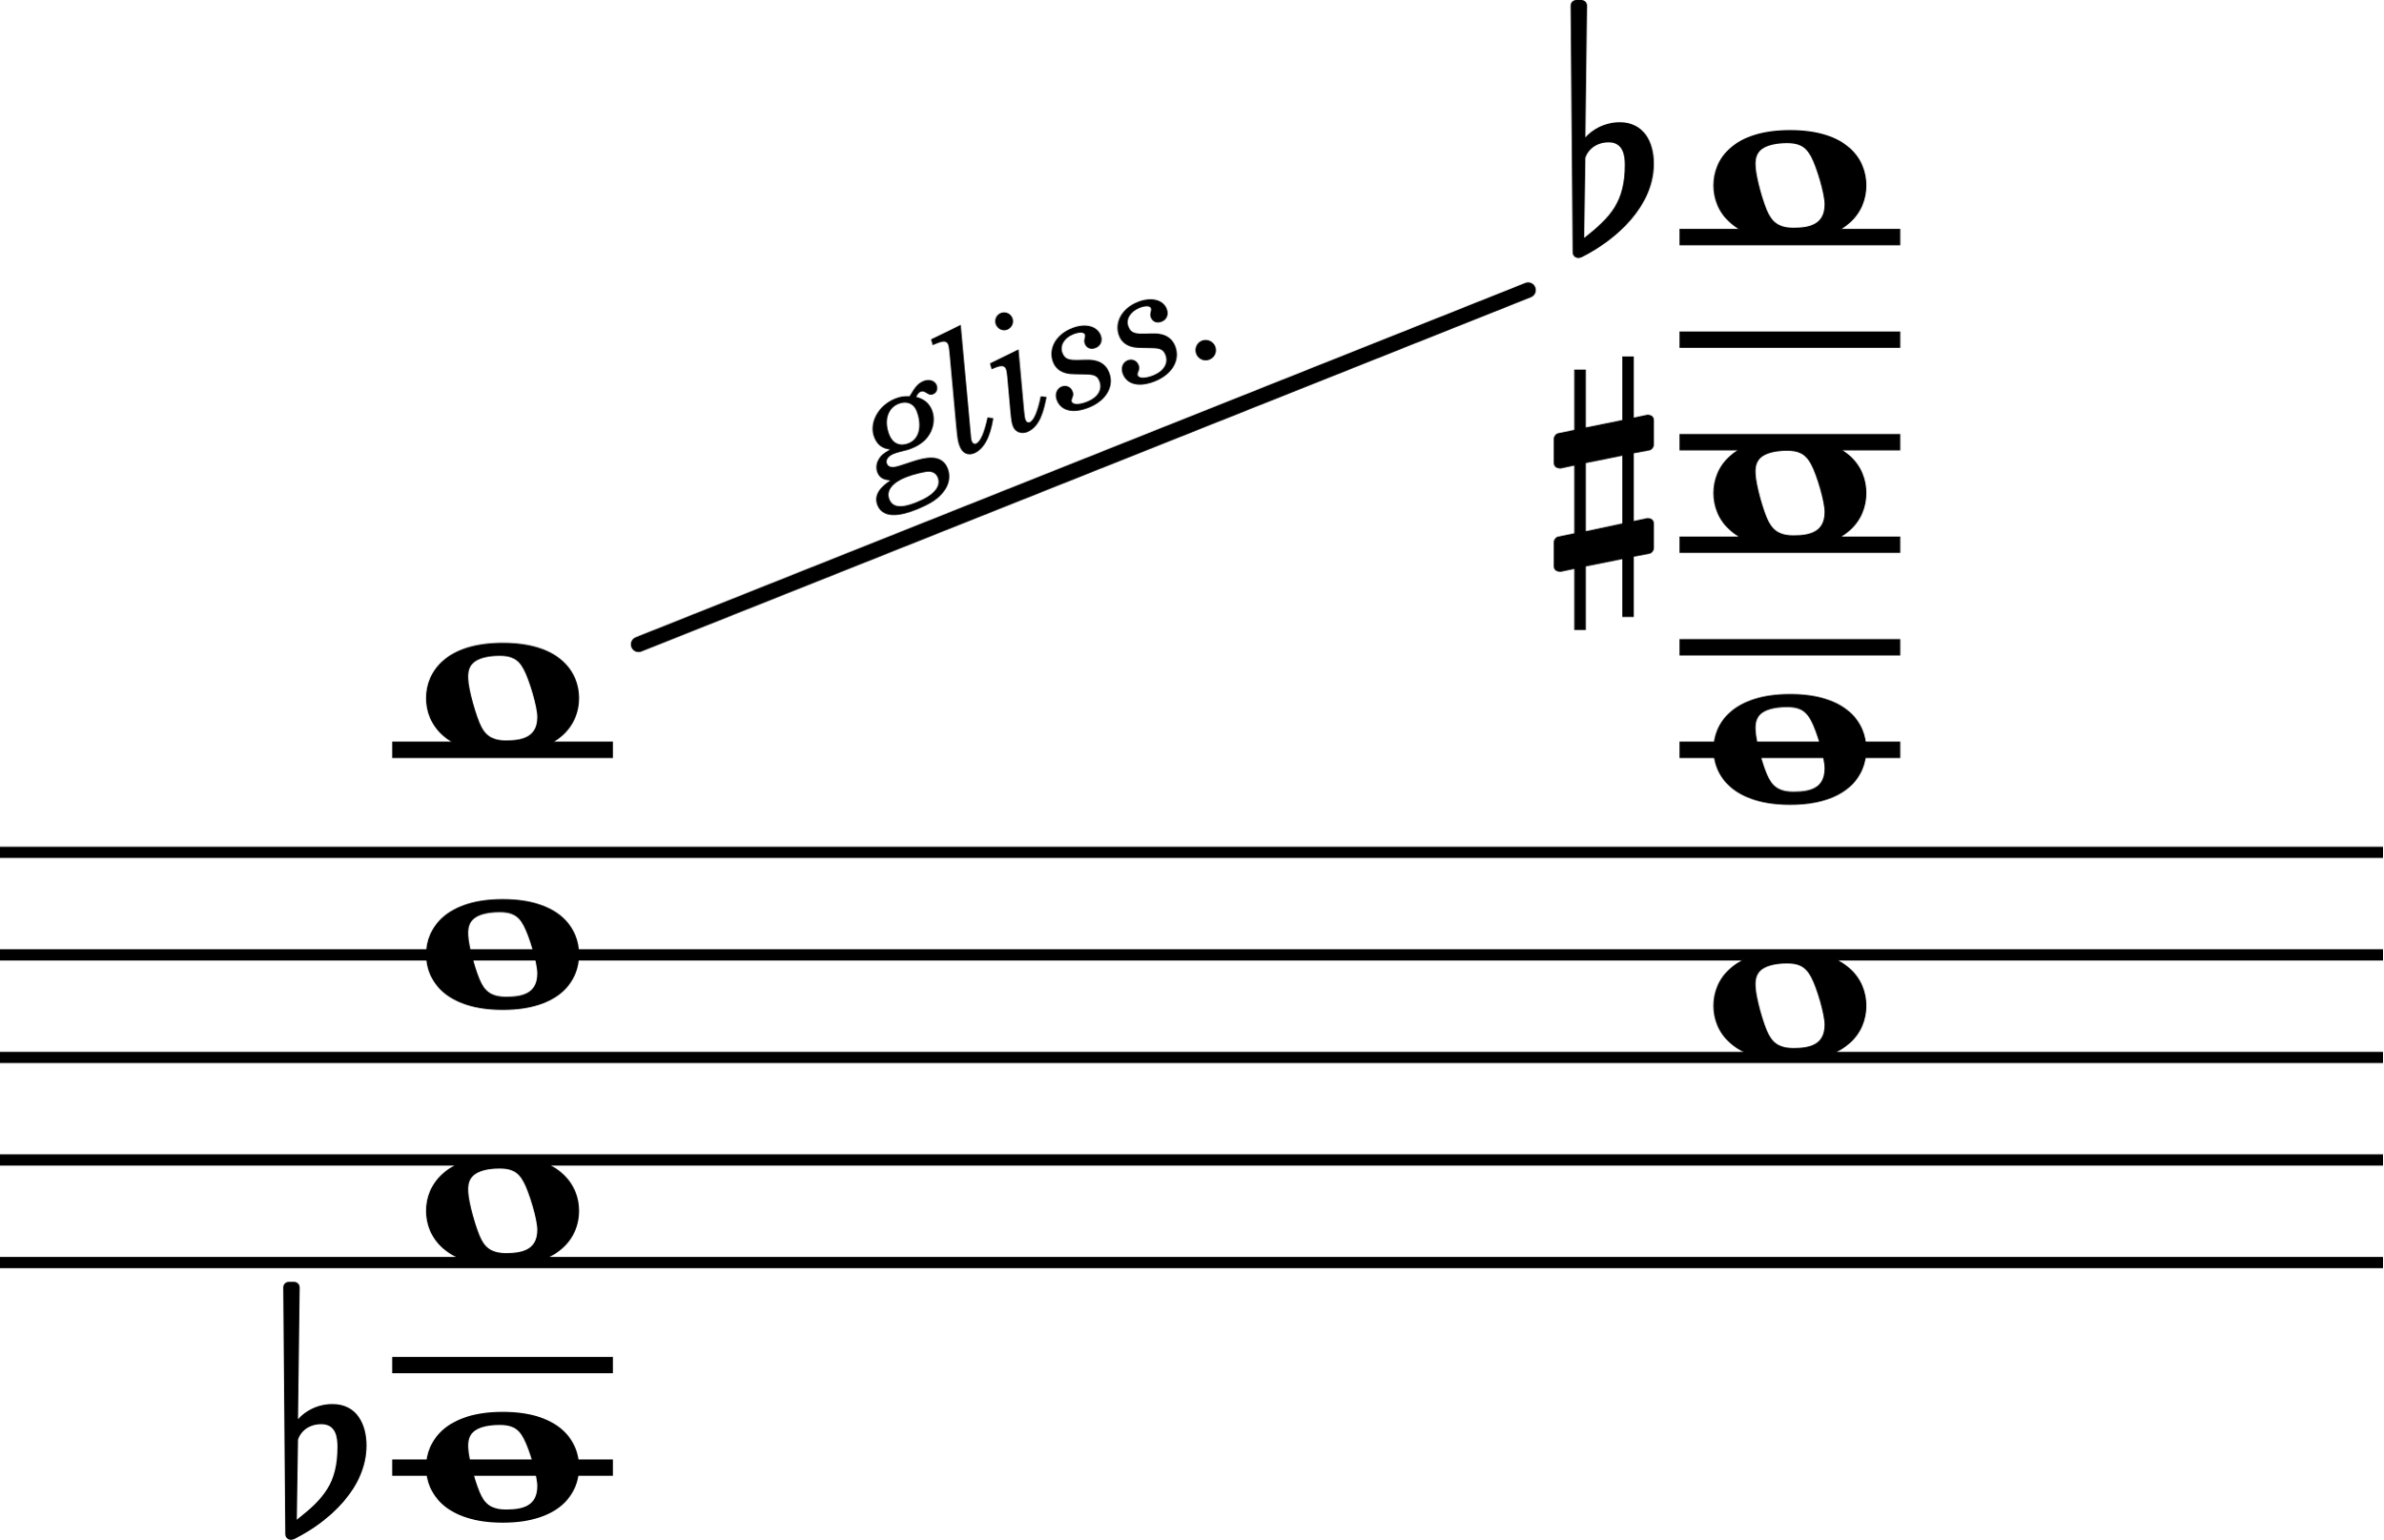
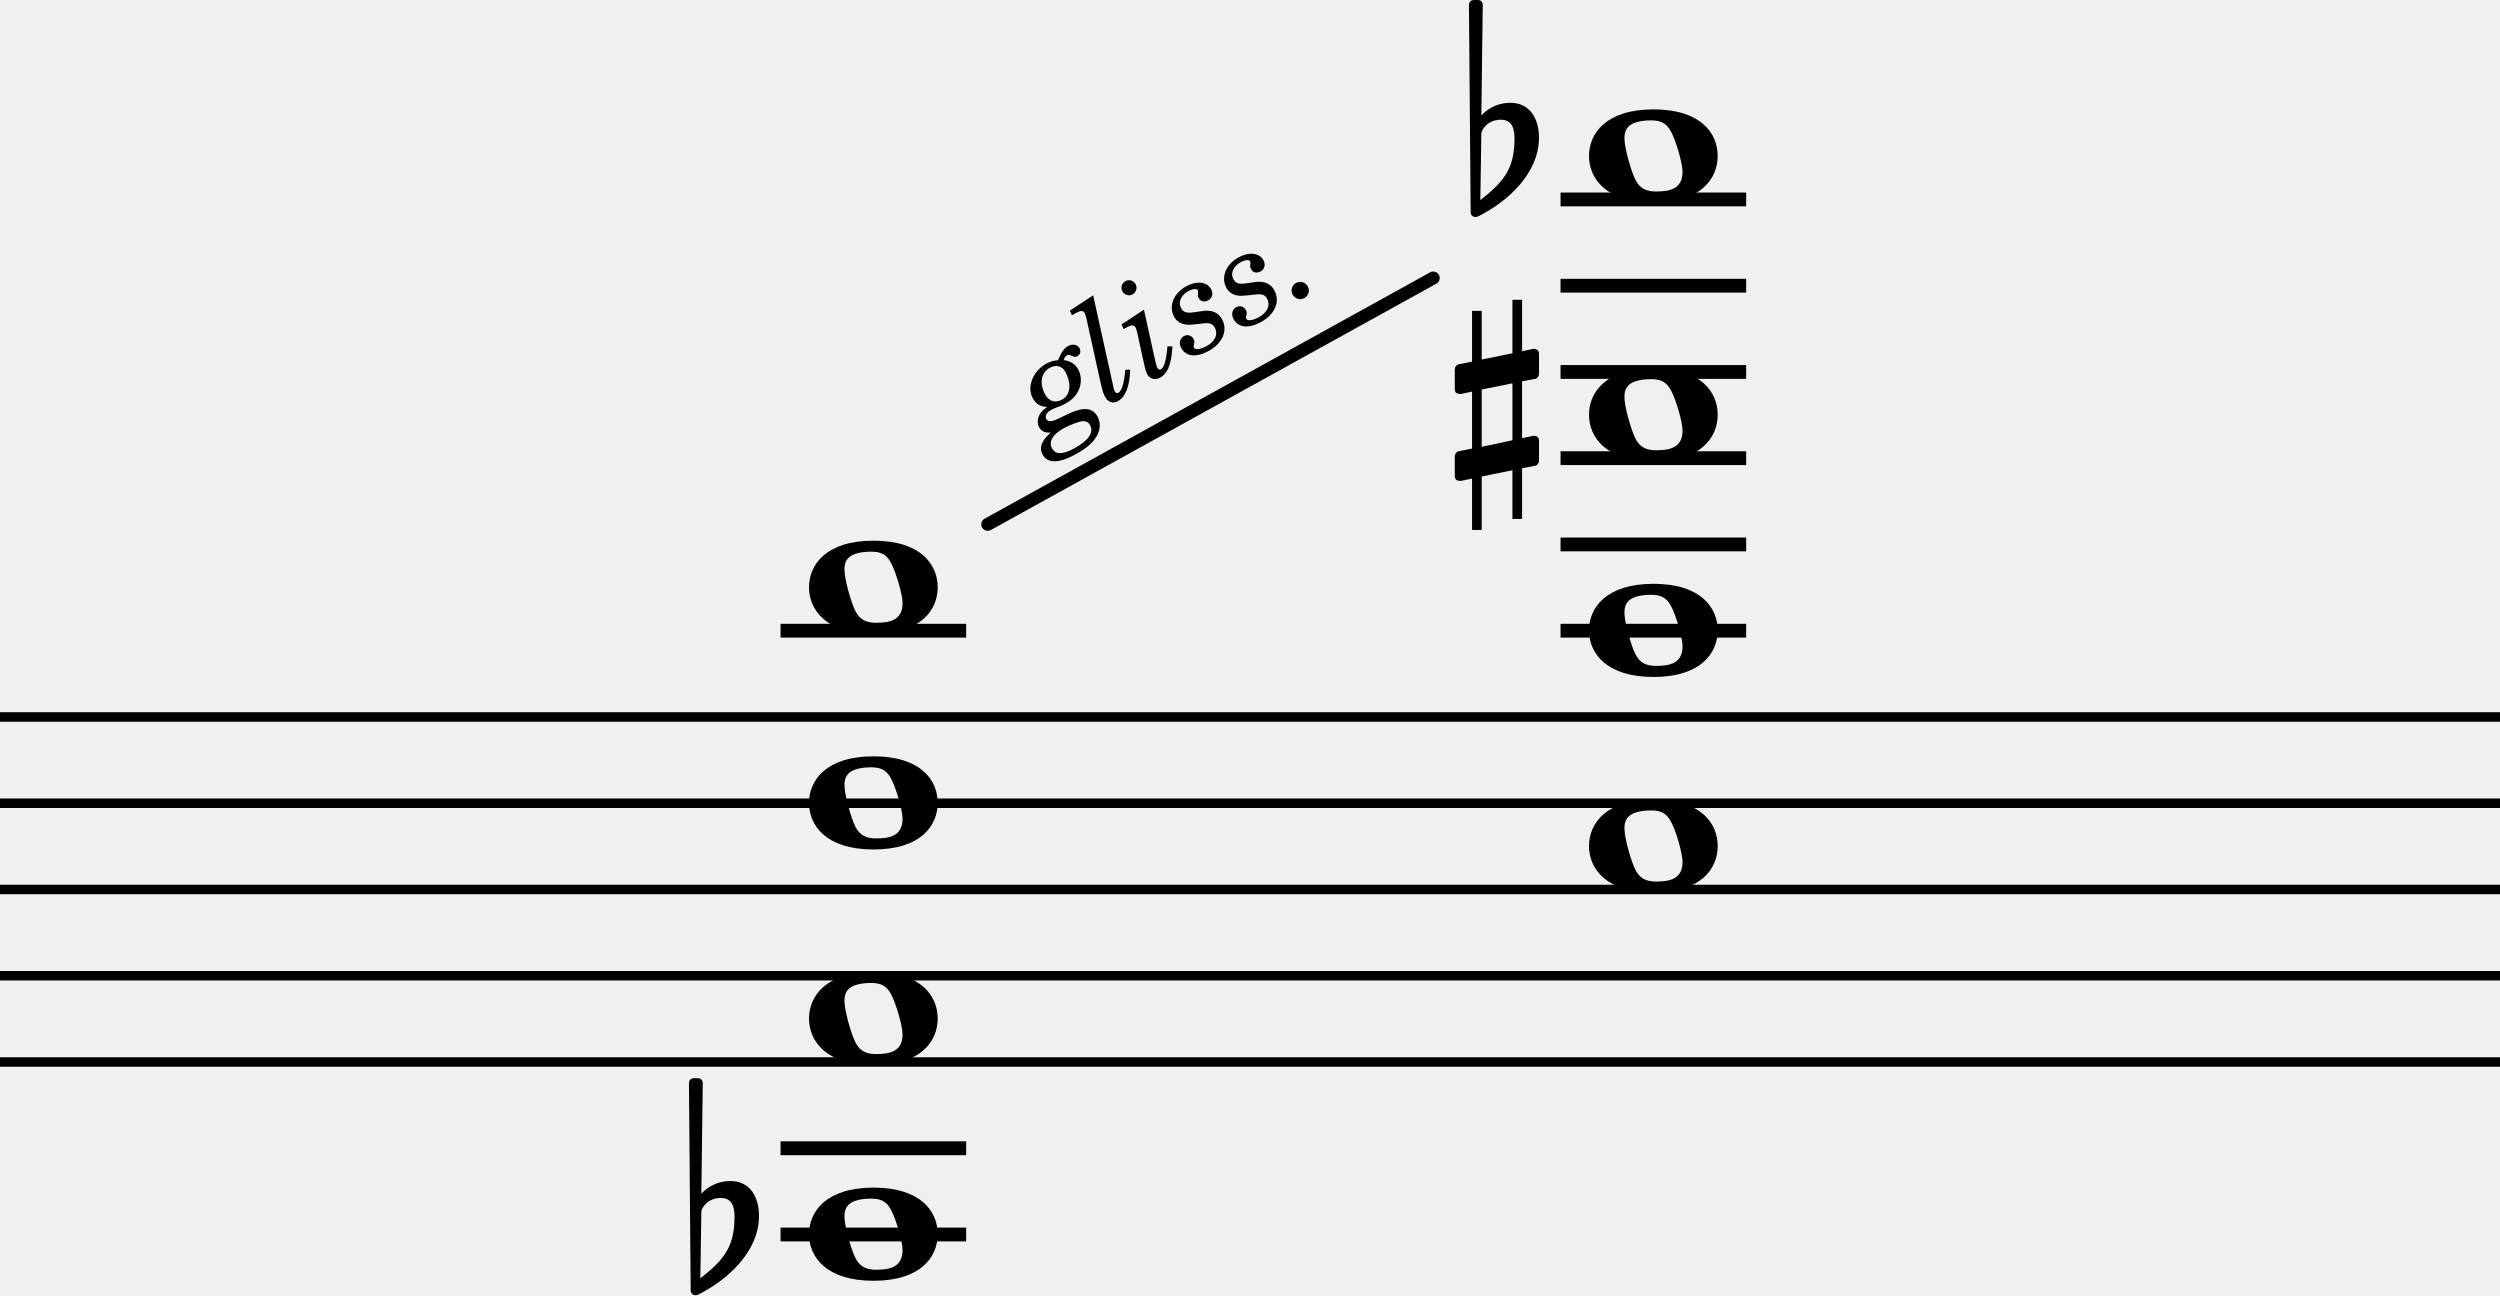
- <svg xmlns="http://www.w3.org/2000/svg" width="576.164" height="372.389" viewBox="0 0 576.164 372.389" version="1.2" id="svg84">
-   <defs id="defs88" />
-   <path class="" fill="#ffffff" fill-rule="evenodd" d="M -491.689,-141.631 H 2485.511 V 4066.769 H -491.689 V -141.631" id="path6" />
-   <polyline class="StaffLines" fill="none" stroke="#000000" stroke-width="2.73" stroke-linejoin="bevel" points="141.732,347.766 2835.47,347.766" id="polyline8" transform="matrix(0.2138901,0,0,1,-30.31507,-141.6314)" />
-   <polyline class="StaffLines" fill="none" stroke="#000000" stroke-width="2.73" stroke-linejoin="bevel" points="141.732,372.566 2835.47,372.566" id="polyline10" transform="matrix(0.2138901,0,0,1,-30.31507,-141.6314)" />
-   <polyline class="StaffLines" fill="none" stroke="#000000" stroke-width="2.73" stroke-linejoin="bevel" points="141.732,397.366 2835.47,397.366" id="polyline12" transform="matrix(0.2138901,0,0,1,-30.31507,-141.6314)" />
-   <polyline class="StaffLines" fill="none" stroke="#000000" stroke-width="2.73" stroke-linejoin="bevel" points="141.732,422.166 2835.47,422.166" id="polyline14" transform="matrix(0.2138901,0,0,1,-30.31507,-141.6314)" />
-   <polyline class="StaffLines" fill="none" stroke="#000000" stroke-width="2.73" stroke-linejoin="bevel" points="141.732,446.966 2835.47,446.966" id="polyline16" transform="matrix(0.2138901,0,0,1,-30.31507,-141.6314)" />
-   <path class="Accidental" d="m 80.386,339.56 c -4.96,0 -7.843,3.069 -8.339,3.673 l 0.403,-31.853 c 0,-0.79 -0.589,-1.379 -1.395,-1.379 h -1.178 c -0.806,0 -1.395,0.589 -1.395,1.379 l 0.496,59.629 c 0,0.791 0.589,1.38 1.395,1.38 0.186,0 0.589,-0.093 0.791,-0.186 8.525,-4.278 17.453,-12.4 17.453,-22.63 0,-5.146 -2.371,-10.013 -8.231,-10.013 m -8.634,27.978 0.294,-19.344 c 0.202,-0.899 1.69,-3.767 5.658,-3.767 3.581,0 3.875,3.364 3.875,5.456 0,8.82 -3.27,12.493 -9.827,17.654" id="path28" style="stroke-width:0.992" />
-   <path class="Accidental" d="m 398.784,108.919 c 0.605,-0.093 1.101,-0.791 1.101,-1.395 v -5.843 c 0,-0.992 -0.698,-1.395 -1.597,-1.395 l -3.271,0.697 V 86.195 h -2.775 V 101.572 l -8.835,1.798 V 89.373 h -2.775 v 14.585 l -3.875,0.791 c -0.589,0.108 -1.085,0.79 -1.085,1.395 v 5.751 c 0,1.085 0.79,1.395 1.69,1.395 l 3.271,-0.698 v 16.368 l -3.875,0.79 c -0.589,0.093 -1.085,0.791 -1.085,1.395 v 5.75 c 0,1.085 0.79,1.38 1.69,1.38 l 3.271,-0.682 v 14.771 h 2.775 v -15.376 l 8.835,-1.783 v 13.997 h 2.775 v -14.585 l 3.767,-0.698 c 0.605,-0.108 1.101,-0.79 1.101,-1.395 v -5.844 c 0,-0.992 -0.698,-1.395 -1.597,-1.395 l -3.271,0.698 v -16.368 l 3.767,-0.698 m -15.376,3.069 8.835,-1.782 v 16.368 l -8.835,1.891 v -16.477" id="path30" style="stroke-width:0.992" />
-   <path class="Accidental" d="m 391.646,29.559 c -4.96,0 -7.843,3.069 -8.339,3.673 l 0.403,-31.853 C 383.71,0.589 383.121,0 382.315,0 h -1.178 c -0.806,0 -1.395,0.589 -1.395,1.379 l 0.496,59.629 c 0,0.791 0.589,1.38 1.395,1.38 0.186,0 0.589,-0.093 0.79,-0.186 8.525,-4.278 17.453,-12.4 17.453,-22.63 0,-5.146 -2.371,-10.013 -8.231,-10.013 m -8.633,27.978 0.294,-19.344 c 0.202,-0.899 1.69,-3.767 5.658,-3.767 3.581,0 3.875,3.364 3.875,5.456 0,8.82 -3.27,12.493 -9.827,17.654" id="path32" style="stroke-width:0.992" />
-   <polyline class="LedgerLine" fill="none" stroke="#000000" stroke-width="3.97" stroke-linejoin="bevel" points="586.505,322.966 639.872,322.966" id="polyline34" transform="translate(-491.689,-141.6314)" />
-   <polyline class="LedgerLine" fill="none" stroke="#000000" stroke-width="3.97" stroke-linejoin="bevel" points="586.505,496.567 639.872,496.567" id="polyline36" transform="translate(-491.689,-141.6314)" />
-   <polyline class="LedgerLine" fill="none" stroke="#000000" stroke-width="3.97" stroke-linejoin="bevel" points="897.765,322.966 951.132,322.966" id="polyline38" transform="translate(-491.689,-141.6314)" />
-   <polyline class="LedgerLine" fill="none" stroke="#000000" stroke-width="3.97" stroke-linejoin="bevel" points="897.765,298.166 951.132,298.166" id="polyline40" transform="translate(-491.689,-141.6314)" />
-   <polyline class="LedgerLine" fill="none" stroke="#000000" stroke-width="3.97" stroke-linejoin="bevel" points="897.765,273.366 951.132,273.366" id="polyline42" transform="translate(-491.689,-141.6314)" />
-   <polyline class="LedgerLine" fill="none" stroke="#000000" stroke-width="3.97" stroke-linejoin="bevel" points="897.765,248.566 951.132,248.566" id="polyline44" transform="translate(-491.689,-141.6314)" />
-   <polyline class="LedgerLine" fill="none" stroke="#000000" stroke-width="3.97" stroke-linejoin="bevel" points="897.765,223.766 951.132,223.766" id="polyline46" transform="translate(-491.689,-141.6314)" />
-   <polyline class="LedgerLine" fill="none" stroke="#000000" stroke-width="3.97" stroke-linejoin="bevel" points="897.765,198.966 951.132,198.966" id="polyline48" transform="translate(-491.689,-141.6314)" />
-   <polyline class="LedgerLine" fill="none" stroke="#000000" stroke-width="3.97" stroke-linejoin="bevel" points="586.505,471.767 639.872,471.767" id="polyline50" transform="translate(-491.689,-141.6314)" />
-   <path class="Note" d="m 121.554,217.45 c -13.686,0 -18.553,6.944 -18.553,13.392 0,6.448 4.867,13.392 18.553,13.392 13.687,0 18.445,-6.944 18.445,-13.392 0,-6.448 -4.759,-13.392 -18.445,-13.392 m 0.791,23.607 c -2.775,0 -4.665,-0.79 -5.952,-3.27 -1.287,-2.48 -3.069,-8.928 -3.177,-11.517 -0.201,-2.682 0.791,-4.263 3.177,-5.053 1.193,-0.403 2.775,-0.605 4.371,-0.605 2.666,0 4.464,0.605 5.843,3.286 1.395,2.573 3.286,9.021 3.286,11.501 0,4.867 -3.581,5.657 -7.549,5.657" id="path52" style="stroke-width:0.992" />
-   <path class="Note" d="m 121.554,341.451 c -13.686,0 -18.553,6.944 -18.553,13.392 0,6.448 4.867,13.392 18.553,13.392 13.687,0 18.445,-6.944 18.445,-13.392 0,-6.448 -4.759,-13.392 -18.445,-13.392 m 0.791,23.607 c -2.775,0 -4.665,-0.79 -5.952,-3.27 -1.287,-2.48 -3.069,-8.928 -3.177,-11.517 -0.201,-2.682 0.791,-4.263 3.177,-5.053 1.193,-0.403 2.775,-0.605 4.371,-0.605 2.666,0 4.464,0.605 5.843,3.286 1.395,2.573 3.286,9.021 3.286,11.501 0,4.867 -3.581,5.657 -7.549,5.657" id="path54" style="stroke-width:0.992" />
-   <path class="Note" d="m 432.814,31.45 c -13.686,0 -18.553,6.944 -18.553,13.392 0,6.448 4.867,13.392 18.553,13.392 13.687,0 18.445,-6.944 18.445,-13.392 0,-6.448 -4.759,-13.392 -18.445,-13.392 m 0.791,23.607 c -2.775,0 -4.665,-0.79 -5.952,-3.27 -1.287,-2.48 -3.069,-8.928 -3.177,-11.517 -0.201,-2.681 0.791,-4.262 3.177,-5.053 1.193,-0.403 2.775,-0.605 4.371,-0.605 2.666,0 4.464,0.605 5.843,3.286 1.395,2.573 3.286,9.021 3.286,11.501 0,4.867 -3.581,5.657 -7.549,5.657" id="path56" style="stroke-width:0.992" />
-   <path class="Note" d="m 432.814,105.85 c -13.686,0 -18.553,6.944 -18.553,13.392 0,6.448 4.867,13.392 18.553,13.392 13.687,0 18.445,-6.944 18.445,-13.392 0,-6.448 -4.759,-13.392 -18.445,-13.392 m 0.791,23.607 c -2.775,0 -4.665,-0.79 -5.952,-3.27 -1.287,-2.48 -3.069,-8.928 -3.177,-11.517 -0.201,-2.682 0.791,-4.263 3.177,-5.053 1.193,-0.403 2.775,-0.605 4.371,-0.605 2.666,0 4.464,0.605 5.843,3.286 1.395,2.573 3.286,9.021 3.286,11.501 0,4.867 -3.581,5.657 -7.549,5.657" id="path58" style="stroke-width:0.992" />
-   <path class="Note" d="m 432.814,167.85 c -13.686,0 -18.553,6.944 -18.553,13.392 0,6.448 4.867,13.392 18.553,13.392 13.687,0 18.445,-6.944 18.445,-13.392 0,-6.448 -4.759,-13.392 -18.445,-13.392 m 0.791,23.607 c -2.775,0 -4.665,-0.79 -5.952,-3.27 -1.287,-2.48 -3.069,-8.928 -3.177,-11.517 -0.201,-2.682 0.791,-4.263 3.177,-5.053 1.193,-0.403 2.775,-0.605 4.371,-0.605 2.666,0 4.464,0.605 5.843,3.286 1.395,2.573 3.286,9.021 3.286,11.501 0,4.867 -3.581,5.657 -7.549,5.657" id="path60" style="stroke-width:0.992" />
-   <path class="Note" d="m 432.814,229.85 c -13.686,0 -18.553,6.944 -18.553,13.392 0,6.448 4.867,13.392 18.553,13.392 13.687,0 18.445,-6.944 18.445,-13.392 0,-6.448 -4.759,-13.392 -18.445,-13.392 m 0.791,23.607 c -2.775,0 -4.665,-0.79 -5.952,-3.27 -1.287,-2.48 -3.069,-8.928 -3.177,-11.517 -0.201,-2.682 0.791,-4.263 3.177,-5.053 1.193,-0.403 2.775,-0.605 4.371,-0.605 2.666,0 4.464,0.605 5.843,3.286 1.395,2.573 3.286,9.021 3.286,11.501 0,4.867 -3.581,5.657 -7.549,5.657" id="path62" style="stroke-width:0.992" />
-   <path class="Note" d="m 121.554,155.45 c -13.686,0 -18.553,6.944 -18.553,13.392 0,6.448 4.867,13.392 18.553,13.392 13.687,0 18.445,-6.944 18.445,-13.392 0,-6.448 -4.759,-13.392 -18.445,-13.392 m 0.791,23.607 c -2.775,0 -4.665,-0.79 -5.952,-3.27 -1.287,-2.48 -3.069,-8.928 -3.177,-11.517 -0.201,-2.682 0.791,-4.263 3.177,-5.053 1.193,-0.403 2.775,-0.605 4.371,-0.605 2.666,0 4.464,0.605 5.843,3.286 1.395,2.573 3.286,9.021 3.286,11.501 0,4.867 -3.581,5.657 -7.549,5.657" id="path64" style="stroke-width:0.992" />
-   <path class="Note" d="m 121.554,279.45 c -13.686,0 -18.553,6.944 -18.553,13.392 0,6.448 4.867,13.392 18.553,13.392 13.687,0 18.445,-6.944 18.445,-13.392 0,-6.448 -4.759,-13.392 -18.445,-13.392 m 0.791,23.607 c -2.775,0 -4.665,-0.79 -5.952,-3.27 -1.287,-2.48 -3.069,-8.928 -3.177,-11.517 -0.201,-2.682 0.791,-4.263 3.177,-5.053 1.193,-0.403 2.775,-0.605 4.371,-0.605 2.666,0 4.464,0.605 5.843,3.286 1.395,2.573 3.286,9.021 3.286,11.501 0,4.867 -3.581,5.657 -7.549,5.657" id="path66" style="stroke-width:0.992" />
-   <polyline class="GlissandoSegment" fill="none" stroke="#000000" stroke-width="3.72" stroke-linecap="round" stroke-linejoin="bevel" transform="rotate(-21.72142,483.3111,-324.4176)" points="0,0 231.53,0" id="polyline80" />
-   <path class="GlissandoSegment" d="m 221.527,95.973 c 0.387,-0.76 0.651,-1.067 1.087,-1.24 0.377,-0.15 0.752,-0.098 1.21,0.208 0.919,0.576 1.195,0.634 1.79,0.397 0.856,-0.341 1.218,-1.292 0.847,-2.221 -0.434,-1.089 -1.82,-1.529 -3.126,-1.008 -1.292,0.515 -2.097,1.407 -3.42,3.7 -1.369,-0.06 -2.301,0.093 -3.491,0.567 -4.122,1.642 -6.438,5.962 -5.073,9.388 0.711,1.785 1.894,2.727 3.832,2.947 -1.612,0.894 -2.291,1.468 -2.853,2.549 -0.503,0.89 -0.583,2.082 -0.225,2.982 0.503,1.263 1.411,1.81 3.125,1.934 -1.995,1.367 -4.18,3.313 -3.104,6.013 1.48,3.716 6.566,2.211 9.28,1.13 3.672,-1.463 5.612,-2.757 6.953,-4.67 1.186,-1.667 1.479,-3.633 0.779,-5.39 -1.492,-3.745 -5.648,-2.611 -8.583,-1.66 -3.364,1.138 -3.643,1.199 -4.212,1.291 -1.016,0.152 -1.645,-0.118 -1.894,-0.743 -0.359,-0.9 0.29,-1.848 1.64,-2.386 0.479,-0.191 1.048,-0.367 1.57,-0.491 1.611,-0.389 1.846,-0.433 2.775,-0.803 2.076,-0.827 3.508,-2.003 4.383,-3.563 1.038,-1.742 1.227,-3.97 0.545,-5.683 -0.694,-1.742 -1.966,-2.782 -3.834,-3.249 m -4.282,1.706 c 1.945,-0.775 3.627,-0.099 4.35,1.715 1.064,2.671 1.192,6.539 -1.972,7.799 -2.003,0.798 -3.769,0.038 -4.596,-2.038 -1.33,-3.339 -0.452,-6.413 2.219,-7.477 m 1.821,17.742 c 1.669,-0.665 4.505,-1.357 5.48,-1.359 1.091,0.036 1.795,0.496 2.165,1.425 0.873,2.192 -0.99,4.313 -5.257,6.013 -3.614,1.44 -5.642,1.205 -6.429,-0.769 -0.798,-2.003 0.658,-3.963 4.04,-5.31 m 13.221,-36.854 -7.183,3.501 0.387,1.393 1.147,-0.457 c 1.524,-0.607 2.252,-0.51 2.576,0.302 0.15,0.377 0.225,0.903 0.32,1.773 l 1.632,17.817 c 0.329,3.401 0.404,3.926 0.878,5.117 0.636,1.597 1.964,2.228 3.445,1.638 2.352,-0.937 3.937,-3.839 4.663,-8.518 l -1.401,-0.182 c -0.762,3.701 -1.749,5.911 -2.78,6.321 -0.406,0.162 -0.789,-0.039 -0.98,-0.518 -0.179,-0.45 -0.191,-0.479 -0.336,-2.238 L 232.287,78.568 m 9.683,-2.882 c -1.118,0.445 -1.645,1.698 -1.199,2.816 0.428,1.074 1.683,1.65 2.772,1.217 1.147,-0.457 1.674,-1.709 1.234,-2.813 -0.445,-1.118 -1.689,-1.665 -2.807,-1.22 m 4.282,8.806 -6.907,3.391 0.393,1.408 0.885,-0.353 c 1.524,-0.607 2.252,-0.51 2.576,0.302 0.145,0.363 0.24,0.813 0.32,1.773 l 0.723,8.105 c 0.246,2.644 0.338,3.212 0.679,4.069 0.52,1.306 2.037,1.863 3.445,1.302 3.193,-1.272 4.067,-5.455 4.675,-8.489 l -1.416,-0.176 c -0.762,3.701 -1.691,5.888 -2.693,6.287 -0.377,0.15 -0.772,-0.079 -0.951,-0.529 -0.145,-0.363 -0.271,-1.103 -0.377,-2.255 l -1.352,-14.834 m 12.861,-5.124 c -3.905,1.556 -5.787,5.064 -4.503,8.286 0.642,1.611 2.103,2.577 4.084,2.78 0.711,0.053 1.584,0.092 3.406,0.106 2.44,0.003 3.171,0.318 3.691,1.624 0.798,2.003 -0.368,3.931 -2.937,4.955 -1.887,0.752 -3.431,0.761 -3.725,0.021 -0.075,-0.189 -0.06,-0.447 0.042,-0.656 0.402,-1.018 0.399,-1.235 0.133,-1.903 -0.416,-1.045 -1.553,-1.534 -2.627,-1.106 -1.234,0.492 -1.752,1.892 -1.174,3.344 1.035,2.598 3.979,3.276 7.739,1.778 4.268,-1.7 6.269,-5.205 4.921,-8.587 -0.59,-1.481 -1.761,-2.477 -3.275,-2.816 -1.038,-0.242 -1.474,-0.237 -3.801,-0.168 -2.765,0.109 -3.627,-0.237 -4.205,-1.689 -0.682,-1.713 0.44,-3.623 2.603,-4.485 1.452,-0.578 2.572,-0.554 2.809,0.042 0.064,0.16 0.06,0.363 0.019,0.598 -0.228,0.948 -0.225,1.166 3.9e-4,1.732 0.399,1.002 1.46,1.386 2.607,0.929 1.263,-0.503 1.749,-1.773 1.217,-3.109 -0.902,-2.264 -3.803,-2.959 -7.025,-1.675 m 15.967,-6.361 c -3.905,1.556 -5.787,5.064 -4.503,8.286 0.642,1.611 2.103,2.577 4.084,2.78 0.711,0.053 1.584,0.092 3.406,0.106 2.44,0.003 3.171,0.318 3.691,1.624 0.798,2.003 -0.368,3.931 -2.937,4.955 -1.887,0.752 -3.431,0.761 -3.725,0.021 -0.075,-0.189 -0.06,-0.447 0.042,-0.656 0.402,-1.018 0.399,-1.235 0.133,-1.903 -0.416,-1.045 -1.553,-1.534 -2.627,-1.106 -1.234,0.492 -1.752,1.892 -1.174,3.344 1.035,2.598 3.979,3.276 7.739,1.778 4.268,-1.7 6.269,-5.205 4.921,-8.587 -0.59,-1.481 -1.761,-2.477 -3.275,-2.816 -1.038,-0.242 -1.474,-0.237 -3.801,-0.168 -2.765,0.109 -3.627,-0.237 -4.205,-1.689 -0.682,-1.713 0.44,-3.623 2.603,-4.485 1.452,-0.578 2.572,-0.554 2.809,0.042 0.064,0.16 0.06,0.363 0.019,0.598 -0.228,0.948 -0.225,1.166 3.9e-4,1.732 0.399,1.002 1.46,1.386 2.607,0.929 1.263,-0.503 1.749,-1.773 1.217,-3.109 -0.902,-2.264 -3.803,-2.959 -7.025,-1.675 m 15.504,9.364 c -1.263,0.503 -1.877,1.959 -1.374,3.222 0.503,1.263 1.944,1.883 3.178,1.391 1.335,-0.532 1.938,-1.933 1.423,-3.224 -0.503,-1.263 -1.965,-1.892 -3.227,-1.389" id="path82" />
+ <svg xmlns="http://www.w3.org/2000/svg" width="718.772" height="372.389" viewBox="0 0 718.772 372.389" version="1.2">
+   <path class="StaffLines" fill="none" stroke="#000" stroke-width="2.73" stroke-linejoin="bevel" d="M0 206.135h718.772M0 230.935h718.772M0 255.735h718.772M0 280.535h718.772M0 305.335h718.772" />
+   <path class="Accidental" d="M434.24 29.56c-4.96 0-7.844 3.068-8.34 3.672l.403-31.853c0-.79-.59-1.38-1.395-1.38h-1.178c-.806 0-1.395.59-1.395 1.38l.496 59.628c0 .79.59 1.38 1.396 1.38.186 0 .59-.093.79-.186 8.526-4.278 17.454-12.4 17.454-22.63 0-5.146-2.372-10.013-8.23-10.013m-8.634 27.976l.294-19.344c.202-.9 1.69-3.766 5.658-3.766 3.58 0 3.874 3.363 3.874 5.456 0 8.82-3.27 12.493-9.826 17.654M441.378 108.92c.604-.095 1.1-.792 1.1-1.396v-5.844c0-.992-.698-1.395-1.596-1.395l-3.27.698V86.195h-2.776v15.377l-8.834 1.798V89.373h-2.775v14.586l-3.875.79c-.59.108-1.085.79-1.085 1.394v5.75c0 1.086.79 1.396 1.69 1.396l3.27-.698v16.368l-3.875.79c-.59.094-1.085.79-1.085 1.396v5.75c0 1.085.79 1.38 1.69 1.38l3.27-.682v14.77h2.775V136.99l8.834-1.783v13.996h2.775v-14.585l3.768-.698c.604-.108 1.1-.79 1.1-1.395v-5.843c0-.992-.697-1.395-1.596-1.395l-3.27.697v-16.368l3.766-.697m-15.376 3.068l8.834-1.783v16.368l-8.834 1.89V111.99M209.985 339.56c-4.96 0-7.843 3.07-8.34 3.673l.404-31.853c0-.79-.59-1.38-1.396-1.38h-1.178c-.806 0-1.395.59-1.395 1.38l.497 59.63c0 .79.59 1.38 1.395 1.38.186 0 .59-.094.79-.187 8.526-4.278 17.454-12.4 17.454-22.63 0-5.146-2.372-10.013-8.23-10.013m-8.634 27.977l.294-19.344c.202-.9 1.69-3.766 5.658-3.766 3.58 0 3.874 3.363 3.874 5.456 0 8.82-3.27 12.493-9.826 17.654" />
+   <path class="LedgerLine" fill="none" stroke="#000" stroke-width="3.97" stroke-linejoin="bevel" d="M224.415 354.936h53.367M448.67 57.335h53.367M448.67 82.135h53.367M448.67 106.935h53.367M448.67 131.735h53.367M448.67 156.535h53.367M448.67 181.335h53.367M224.415 330.136h53.367M224.415 181.335h53.367" />
+   <path class="Note" d="M251.152 155.45c-13.686 0-18.553 6.944-18.553 13.392 0 6.448 4.866 13.392 18.552 13.392 13.687 0 18.446-6.944 18.446-13.392 0-6.448-4.76-13.392-18.446-13.392m.79 23.606c-2.774 0-4.664-.79-5.95-3.27-1.288-2.48-3.07-8.928-3.178-11.517-.202-2.682.79-4.263 3.177-5.054 1.194-.403 2.776-.604 4.372-.604 2.666 0 4.464.604 5.844 3.286 1.394 2.573 3.286 9.02 3.286 11.5 0 4.868-3.58 5.658-7.55 5.658M251.152 217.45c-13.686 0-18.553 6.944-18.553 13.392 0 6.448 4.866 13.392 18.552 13.392 13.687 0 18.446-6.944 18.446-13.392 0-6.448-4.76-13.392-18.446-13.392m.79 23.606c-2.774 0-4.664-.79-5.95-3.27-1.288-2.48-3.07-8.928-3.178-11.517-.202-2.682.79-4.263 3.177-5.054 1.194-.403 2.776-.604 4.372-.604 2.666 0 4.464.604 5.844 3.286 1.394 2.573 3.286 9.02 3.286 11.5 0 4.868-3.58 5.658-7.55 5.658M251.152 279.45c-13.686 0-18.553 6.944-18.553 13.392 0 6.448 4.866 13.392 18.552 13.392 13.687 0 18.446-6.944 18.446-13.392 0-6.448-4.76-13.392-18.446-13.392m.79 23.606c-2.774 0-4.664-.79-5.95-3.27-1.288-2.48-3.07-8.928-3.178-11.517-.202-2.682.79-4.263 3.177-5.054 1.194-.403 2.776-.604 4.372-.604 2.666 0 4.464.604 5.844 3.286 1.394 2.573 3.286 9.02 3.286 11.5 0 4.868-3.58 5.658-7.55 5.658M251.152 341.45c-13.686 0-18.553 6.945-18.553 13.393s4.866 13.392 18.552 13.392c13.687 0 18.446-6.944 18.446-13.392 0-6.448-4.76-13.392-18.446-13.392m.79 23.607c-2.774 0-4.664-.79-5.95-3.27-1.288-2.48-3.07-8.928-3.178-11.517-.202-2.68.79-4.262 3.177-5.053 1.194-.403 2.776-.604 4.372-.604 2.666 0 4.464.604 5.844 3.286 1.394 2.572 3.286 9.02 3.286 11.5 0 4.867-3.58 5.657-7.55 5.657M475.407 229.85c-13.686 0-18.553 6.944-18.553 13.392 0 6.448 4.867 13.392 18.553 13.392 13.687 0 18.446-6.944 18.446-13.392 0-6.448-4.76-13.392-18.446-13.392m.79 23.606c-2.774 0-4.664-.79-5.95-3.27-1.288-2.48-3.07-8.928-3.178-11.517-.203-2.682.79-4.263 3.176-5.054 1.193-.403 2.775-.604 4.37-.604 2.667 0 4.465.604 5.845 3.286 1.396 2.573 3.287 9.02 3.287 11.5 0 4.868-3.58 5.658-7.55 5.658M475.407 167.85c-13.686 0-18.553 6.944-18.553 13.392 0 6.448 4.867 13.392 18.553 13.392 13.687 0 18.446-6.944 18.446-13.392 0-6.448-4.76-13.392-18.446-13.392m.79 23.606c-2.774 0-4.664-.79-5.95-3.27-1.288-2.48-3.07-8.928-3.178-11.517-.203-2.682.79-4.263 3.176-5.054 1.193-.403 2.775-.604 4.37-.604 2.667 0 4.465.604 5.845 3.286 1.396 2.573 3.287 9.02 3.287 11.5 0 4.868-3.58 5.658-7.55 5.658M475.407 105.85c-13.686 0-18.553 6.944-18.553 13.392 0 6.448 4.867 13.392 18.553 13.392 13.687 0 18.446-6.944 18.446-13.392 0-6.448-4.76-13.392-18.446-13.392m.79 23.606c-2.774 0-4.664-.79-5.95-3.27-1.288-2.48-3.07-8.928-3.178-11.517-.203-2.682.79-4.263 3.176-5.054 1.193-.403 2.775-.604 4.37-.604 2.667 0 4.465.604 5.845 3.286 1.396 2.573 3.287 9.02 3.287 11.5 0 4.868-3.58 5.658-7.55 5.658M475.407 31.45c-13.686 0-18.553 6.944-18.553 13.392 0 6.448 4.867 13.392 18.553 13.392 13.687 0 18.446-6.944 18.446-13.392 0-6.448-4.76-13.392-18.446-13.392m.79 23.606c-2.774 0-4.664-.79-5.95-3.27-1.288-2.48-3.07-8.928-3.178-11.517-.203-2.682.79-4.263 3.176-5.054 1.193-.403 2.775-.604 4.37-.604 2.667 0 4.465.604 5.845 3.286 1.396 2.573 3.287 9.02 3.287 11.5 0 4.868-3.58 5.658-7.55 5.658" />
+   <path class="GlissandoSegment" fill="none" stroke="#000" stroke-width="3.72" stroke-linecap="round" stroke-linejoin="bevel" d="M283.982 150.753L412.066 79.93" />
+   <path class="GlissandoSegment" d="M305.81 103.532c.29-.803.513-1.14.923-1.367.356-.197.734-.192 1.226.054.983.455 1.264.478 1.825.168.806-.446 1.045-1.435.56-2.31-.566-1.026-1.996-1.288-3.227-.608-1.217.673-1.903 1.66-2.928 4.1-1.366.114-2.27.382-3.393 1.002-3.883 2.147-5.637 6.724-3.853 9.95.93 1.683 2.22 2.47 4.172 2.444-1.487 1.09-2.09 1.744-2.51 2.887-.388.946-.317 2.14.152 2.987.657 1.19 1.626 1.618 3.343 1.526-1.807 1.607-3.73 3.813-2.323 6.356 1.935 3.5 6.792 1.37 9.35-.045 3.458-1.913 5.22-3.44 6.31-5.507.967-1.803 1.01-3.79.095-5.445-1.95-3.528-5.932-1.88-8.724-.57-3.194 1.554-3.463 1.65-4.016 1.81-.988.28-1.647.09-1.972-.497-.47-.848.056-1.87 1.327-2.573.45-.25.994-.496 1.496-.685 1.55-.588 1.777-.66 2.653-1.145 1.955-1.08 3.228-2.427 3.9-4.085.812-1.86.72-4.093-.173-5.707-.908-1.64-2.3-2.513-4.212-2.74m-4.033 2.23c1.832-1.014 3.586-.555 4.53 1.154 1.392 2.516 2.005 6.337-.976 7.985-1.886 1.044-3.733.512-4.814-1.443-1.74-3.146-1.255-6.307 1.26-7.698m4.036 17.373c1.573-.87 4.3-1.913 5.266-2.037 1.087-.1 1.844.267 2.327 1.142 1.142 2.064-.44 4.403-4.46 6.626-3.404 1.883-5.445 1.904-6.474.045-1.042-1.886.156-4.013 3.342-5.775m8.486-38.223l-6.686 4.376.56 1.333 1.08-.596c1.435-.794 2.17-.79 2.593-.024.196.356.336.868.54 1.72l3.857 17.47c.754 3.333.894 3.845 1.514 4.966.832 1.504 2.23 1.964 3.623 1.193 2.214-1.226 3.423-4.304 3.555-9.038l-1.413-.004c-.29 3.768-.993 6.084-1.963 6.62-.384.213-.79.06-1.04-.39-.233-.424-.248-.45-.613-2.177l-5.61-25.448m9.246-4.076c-1.053.582-1.42 1.89-.836 2.944.56 1.012 1.877 1.426 2.903.86 1.08-.598 1.445-1.907.87-2.946-.582-1.053-1.885-1.44-2.937-.858m5.354 8.2l-6.426 4.23.567 1.348.834-.46c1.437-.795 2.17-.79 2.595-.025.19.34.34.775.54 1.718l1.735 7.95c.576 2.592.74 3.144 1.185 3.95.68 1.232 2.255 1.593 3.582.86 3.008-1.664 3.35-5.923 3.57-9.01l-1.426.003c-.29 3.77-.937 6.055-1.88 6.577-.356.196-.776.018-1.01-.406-.19-.34-.408-1.06-.658-2.19l-3.205-14.546m12.115-6.7c-3.678 2.035-5.105 5.752-3.426 8.788.84 1.517 2.41 2.292 4.4 2.244.713-.036 1.584-.108 3.394-.323 2.42-.303 3.185-.083 3.866 1.148 1.043 1.888.13 3.947-2.292 5.285-1.777.983-3.307 1.187-3.693.49-.097-.18-.115-.437-.04-.656.27-1.062.24-1.277-.107-1.906-.545-.985-1.734-1.327-2.746-.768-1.162.643-1.5 2.098-.744 3.465 1.353 2.45 4.36 2.75 7.9.792 4.02-2.222 5.566-5.95 3.804-9.137-.77-1.395-2.058-2.237-3.603-2.383-1.06-.11-1.49-.05-3.79.312-2.73.455-3.63.22-4.385-1.147-.893-1.614-.02-3.65 2.018-4.777 1.367-.756 2.48-.872 2.79-.312.084.15.107.353.096.59-.107.97-.077 1.186.218 1.72.522.943 1.623 1.19 2.703.594 1.19-.658 1.513-1.98.817-3.237-1.18-2.133-4.144-2.458-7.18-.78m15.04-8.317c-3.677 2.034-5.103 5.75-3.425 8.787.84 1.518 2.41 2.292 4.4 2.244.713-.037 1.585-.11 3.394-.323 2.422-.304 3.187-.084 3.867 1.147 1.044 1.887.13 3.946-2.29 5.284-1.78.983-3.31 1.187-3.695.49-.098-.178-.116-.436-.04-.656.27-1.06.24-1.276-.108-1.905-.544-.985-1.734-1.327-2.745-.768-1.164.642-1.502 2.097-.746 3.464 1.354 2.448 4.36 2.75 7.9.79 4.02-2.22 5.566-5.95 3.804-9.136-.77-1.395-2.058-2.237-3.603-2.382-1.06-.11-1.49-.05-3.79.31-2.73.457-3.63.22-4.385-1.146-.892-1.614-.018-3.65 2.02-4.777 1.366-.756 2.48-.872 2.79-.31.084.15.106.35.095.59-.107.97-.077 1.184.218 1.717.522.944 1.623 1.192 2.703.595 1.19-.658 1.513-1.98.817-3.237-1.18-2.133-4.144-2.458-7.18-.78m16.558 7.342c-1.188.658-1.615 2.18-.957 3.37s2.165 1.623 3.328.98c1.26-.695 1.68-2.16 1.008-3.378-.658-1.19-2.187-1.63-3.377-.972" />
</svg>
